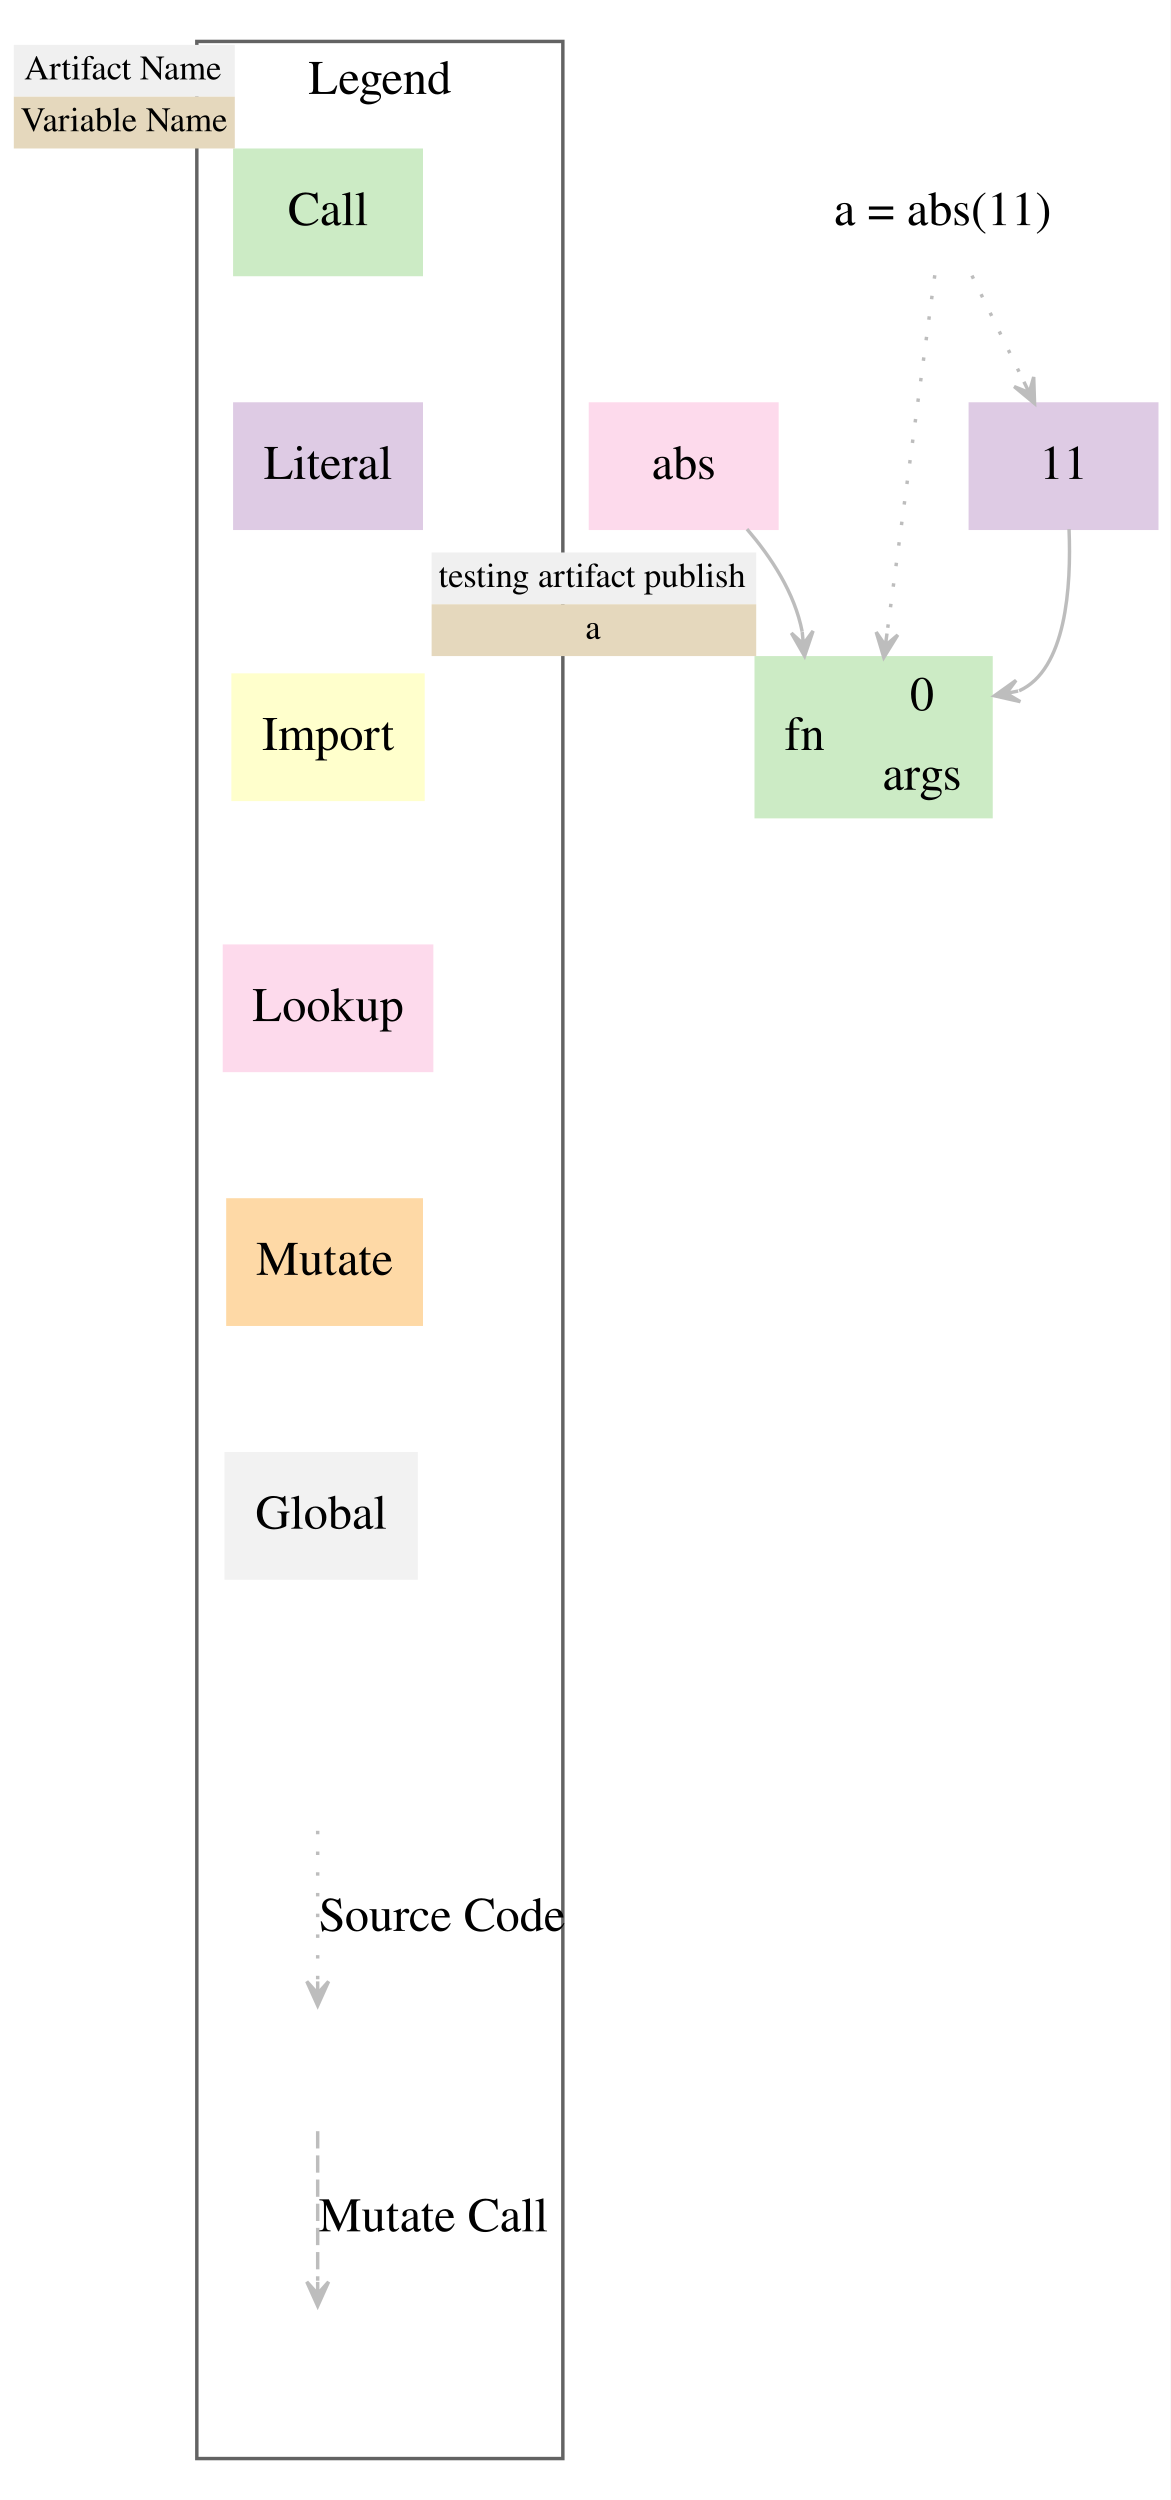
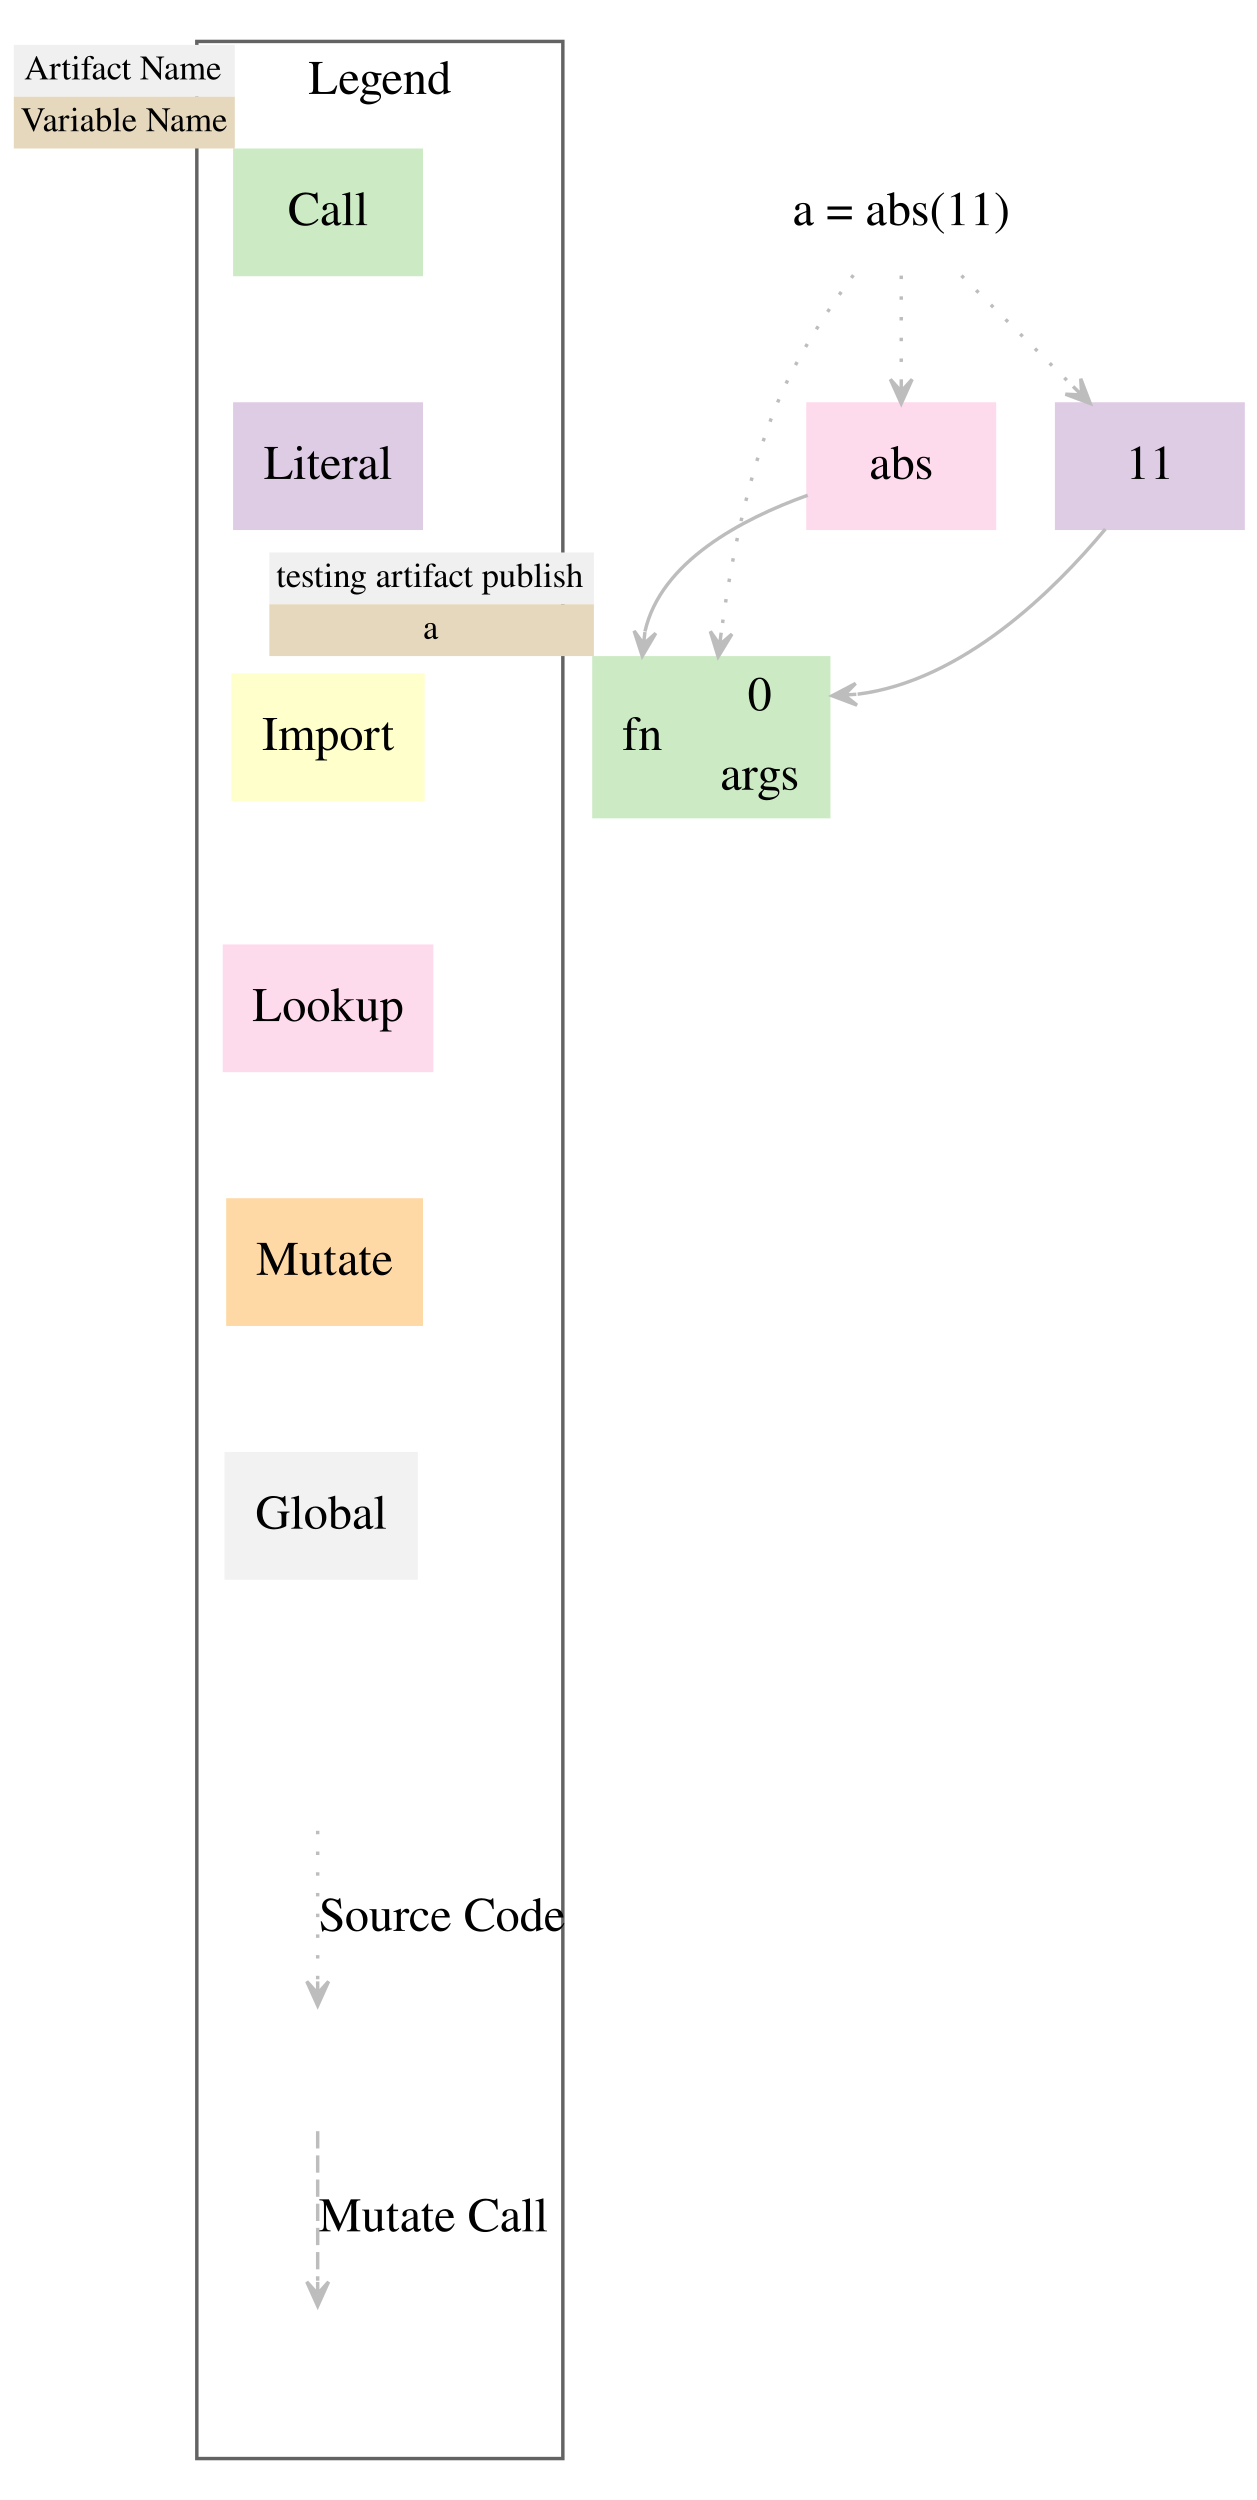
- <svg xmlns="http://www.w3.org/2000/svg" width="339pt" height="724pt" viewBox="0.00 0.00 339.00 724.00">
+ <svg xmlns="http://www.w3.org/2000/svg" width="364pt" height="724pt" viewBox="0.00 0.00 364.00 724.00">
  <g id="graph0" class="graph" transform="scale(1 1) rotate(0) translate(4 720)">
-     <polygon fill="white" stroke="transparent" points="-4,4 -4,-720 335,-720 335,4 -4,4" />
+     <polygon fill="white" stroke="transparent" points="-4,4 -4,-720 360,-720 360,4 -4,4" />
    <g id="clust1" class="cluster">
      <polygon fill="none" stroke="#636363" points="53,-8 53,-708 159,-708 159,-8 53,-8" />
      <text text-anchor="middle" x="106" y="-692.8" font-family="Times,serif" font-size="14.00">Legend</text>
    </g>
    <g id="node1" class="node">
      <polygon fill="#ccebc5" stroke="#ccebc5" points="64,-640.5 64,-676.5 118,-676.5 118,-640.5 64,-640.5" />
      <text text-anchor="middle" x="91" y="-654.8" font-family="Times,serif" font-size="14.00">Call</text>
      <polygon fill="#f0f0f0" stroke="transparent" points="0,-692 0,-707 64,-707 64,-692 0,-692" />
      <text text-anchor="start" x="3" y="-697" font-family="Times,serif" font-size="10.00">Artifact Name</text>
      <polygon fill="#e5d8bd" stroke="transparent" points="0,-677 0,-692 64,-692 64,-677 0,-677" />
      <text text-anchor="start" x="2" y="-682" font-family="Times,serif" font-size="10.00">Variable Name</text>
    </g>
    <g id="node2" class="node">
      <polygon fill="#decbe4" stroke="#decbe4" points="118,-603 64,-603 64,-567 118,-567 118,-603" />
      <text text-anchor="middle" x="91" y="-581.3" font-family="Times,serif" font-size="14.00">Literal</text>
    </g>
    <g id="node3" class="node">
      <polygon fill="#ffffcc" stroke="#ffffcc" points="118.5,-524.5 63.5,-524.5 63.5,-488.5 118.5,-488.5 118.5,-524.5" />
      <text text-anchor="middle" x="91" y="-502.8" font-family="Times,serif" font-size="14.00">Import</text>
    </g>
    <g id="node4" class="node">
      <polygon fill="#fddaec" stroke="#fddaec" points="121,-446 61,-446 61,-410 121,-410 121,-446" />
      <text text-anchor="middle" x="91" y="-424.3" font-family="Times,serif" font-size="14.00">Lookup</text>
    </g>
    <g id="node5" class="node">
      <polygon fill="#fed9a6" stroke="#fed9a6" points="62,-336.5 62,-372.5 118,-372.5 118,-336.5 62,-336.5" />
      <text text-anchor="middle" x="90" y="-350.8" font-family="Times,serif" font-size="14.00">Mutate</text>
    </g>
    <g id="node6" class="node">
      <polygon fill="#f2f2f2" stroke="#f2f2f2" points="116.5,-299 61.5,-299 61.5,-263 116.5,-263 116.5,-299" />
      <text text-anchor="middle" x="89" y="-277.3" font-family="Times,serif" font-size="14.00">Global</text>
    </g>
    <g id="edge7" class="edge">
      <path fill="none" stroke="#bdbdbd" stroke-dasharray="1,5" d="M88,-189.8C88,-177.36 88,-160.36 88,-146.5" />
      <polygon fill="#bdbdbd" stroke="#bdbdbd" points="88,-139.18 91.15,-146.18 88,-142.68 88,-146.18 88,-146.18 88,-146.18 88,-142.68 84.85,-146.18 88,-139.18 88,-139.18" />
      <text text-anchor="middle" x="124" y="-160.8" font-family="Times,serif" font-size="14.00">Source Code</text>
    </g>
    <g id="edge8" class="edge">
      <path fill="none" stroke="#bdbdbd" stroke-dasharray="5,2" d="M88,-102.8C88,-90.36 88,-73.36 88,-59.5" />
      <polygon fill="#bdbdbd" stroke="#bdbdbd" points="88,-52.18 91.15,-59.18 88,-55.68 88,-59.18 88,-59.18 88,-59.18 88,-55.68 84.85,-59.18 88,-52.18 88,-52.18" />
      <text text-anchor="middle" x="121.5" y="-73.8" font-family="Times,serif" font-size="14.00">Mutate Call</text>
    </g>
    <g id="node10" class="node">
-       <polygon fill="#decbe4" stroke="#decbe4" points="331,-603 277,-603 277,-567 331,-567 331,-603" />
-       <text text-anchor="middle" x="304" y="-581.3" font-family="Times,serif" font-size="14.00">11</text>
+       <polygon fill="#decbe4" stroke="#decbe4" points="356,-603 302,-603 302,-567 356,-567 356,-603" />
+       <text text-anchor="middle" x="329" y="-581.3" font-family="Times,serif" font-size="14.00">11</text>
    </g>
    <g id="node12" class="node">
-       <polygon fill="#ccebc5" stroke="#ccebc5" points="215,-483.5 215,-529.5 283,-529.5 283,-483.5 215,-483.5" />
-       <text text-anchor="middle" x="229" y="-502.8" font-family="Times,serif" font-size="14.00">fn</text>
-       <polyline fill="none" stroke="#ccebc5" points="243,-483.5 243,-529.5 " />
-       <text text-anchor="middle" x="263" y="-514.3" font-family="Times,serif" font-size="14.00">0</text>
-       <polyline fill="none" stroke="#ccebc5" points="243,-506.5 283,-506.5 " />
-       <text text-anchor="middle" x="263" y="-491.3" font-family="Times,serif" font-size="14.00">args</text>
-       <polygon fill="#f0f0f0" stroke="transparent" points="121,-545 121,-560 215,-560 215,-545 121,-545" />
-       <text text-anchor="start" x="123" y="-550" font-family="Times,serif" font-size="10.00">testing artifact publish</text>
-       <polygon fill="#e5d8bd" stroke="transparent" points="121,-530 121,-545 215,-545 215,-530 121,-530" />
-       <text text-anchor="start" x="165.5" y="-535" font-family="Times,serif" font-size="10.00">a</text>
+       <polygon fill="#ccebc5" stroke="#ccebc5" points="168,-483.5 168,-529.5 236,-529.5 236,-483.5 168,-483.5" />
+       <text text-anchor="middle" x="182" y="-502.8" font-family="Times,serif" font-size="14.00">fn</text>
+       <polyline fill="none" stroke="#ccebc5" points="196,-483.5 196,-529.5 " />
+       <text text-anchor="middle" x="216" y="-514.3" font-family="Times,serif" font-size="14.00">0</text>
+       <polyline fill="none" stroke="#ccebc5" points="196,-506.5 236,-506.5 " />
+       <text text-anchor="middle" x="216" y="-491.3" font-family="Times,serif" font-size="14.00">args</text>
+       <polygon fill="#f0f0f0" stroke="transparent" points="74,-545 74,-560 168,-560 168,-545 74,-545" />
+       <text text-anchor="start" x="76" y="-550" font-family="Times,serif" font-size="10.00">testing artifact publish</text>
+       <polygon fill="#e5d8bd" stroke="transparent" points="74,-530 74,-545 168,-545 168,-530 74,-530" />
+       <text text-anchor="start" x="118.5" y="-535" font-family="Times,serif" font-size="10.00">a</text>
    </g>
    <g id="edge10" class="edge">
-       <path fill="none" stroke="#bdbdbd" d="M305.59,-566.79C306.29,-549.96 304.74,-526.01 291.13,-519.94" />
-       <polygon fill="#bdbdbd" stroke="#bdbdbd" points="284,-518.5 291.48,-516.8 287.43,-519.19 290.86,-519.88 290.86,-519.88 290.86,-519.88 287.43,-519.19 290.24,-522.97 284,-518.5 284,-518.5" />
+       <path fill="none" stroke="#bdbdbd" d="M316.11,-566.79C301.16,-548.82 274.66,-522.74 244.36,-518.96" />
+       <polygon fill="#bdbdbd" stroke="#bdbdbd" points="237,-518.5 244.18,-515.79 240.49,-518.72 243.99,-518.94 243.99,-518.94 243.99,-518.94 240.49,-518.72 243.79,-522.08 237,-518.5 237,-518.5" />
    </g>
    <g id="node11" class="node">
-       <polygon fill="#fddaec" stroke="#fddaec" points="221,-603 167,-603 167,-567 221,-567 221,-603" />
-       <text text-anchor="middle" x="194" y="-581.3" font-family="Times,serif" font-size="14.00">abs</text>
+       <polygon fill="#fddaec" stroke="#fddaec" points="284,-603 230,-603 230,-567 284,-567 284,-603" />
+       <text text-anchor="middle" x="257" y="-581.3" font-family="Times,serif" font-size="14.00">abs</text>
    </g>
    <g id="edge9" class="edge">
-       <path fill="none" stroke="#bdbdbd" d="M212.32,-566.78C219.33,-558.64 226.17,-548.26 228.31,-537.06" />
-       <polygon fill="#bdbdbd" stroke="#bdbdbd" points="229,-530 231.46,-537.27 228.66,-533.48 228.32,-536.97 228.32,-536.97 228.32,-536.97 228.66,-533.48 225.19,-536.66 229,-530 229,-530" />
+       <path fill="none" stroke="#bdbdbd" d="M229.92,-576.58C210.62,-569.64 187.32,-557.26 182.79,-537.13" />
+       <polygon fill="#bdbdbd" stroke="#bdbdbd" points="182,-530 185.9,-536.61 182.38,-533.48 182.77,-536.96 182.77,-536.96 182.77,-536.96 182.38,-533.48 179.64,-537.3 182,-530 182,-530" />
    </g>
    <g id="node13" class="node">
-       <text text-anchor="middle" x="269" y="-654.8" font-family="Times,serif" font-size="14.00">a = abs(11)</text>
+       <text text-anchor="middle" x="257" y="-654.8" font-family="Times,serif" font-size="14.00">a = abs(11)</text>
    </g>
    <g id="edge11" class="edge">
-       <path fill="none" stroke="#bdbdbd" stroke-dasharray="1,5" d="M277.47,-640.19C281.99,-630.97 287.6,-619.49 292.51,-609.48" />
-       <polygon fill="#bdbdbd" stroke="#bdbdbd" points="295.61,-603.15 295.36,-610.82 294.07,-606.29 292.53,-609.44 292.53,-609.44 292.53,-609.44 294.07,-606.29 289.7,-608.05 295.61,-603.15 295.61,-603.15" />
+       <path fill="none" stroke="#bdbdbd" stroke-dasharray="1,5" d="M274.43,-640.19C284.07,-630.62 296.16,-618.62 306.5,-608.34" />
+       <polygon fill="#bdbdbd" stroke="#bdbdbd" points="311.73,-603.15 308.98,-610.32 309.25,-605.62 306.76,-608.08 306.76,-608.08 306.76,-608.08 309.25,-605.62 304.54,-605.85 311.73,-603.15 311.73,-603.15" />
    </g>
    <g id="edge12" class="edge">
-       <path fill="none" stroke="#bdbdbd" stroke-dasharray="1,5" d="M266.71,-640.29C263.33,-615 257,-567.46 252.89,-536.66" />
-       <polygon fill="#bdbdbd" stroke="#bdbdbd" points="251.95,-529.6 255.99,-536.12 252.41,-533.06 252.87,-536.53 252.87,-536.53 252.87,-536.53 252.41,-533.06 249.75,-536.95 251.95,-529.6 251.95,-529.6" />
+       <path fill="none" stroke="#bdbdbd" stroke-dasharray="1,5" d="M257,-640.19C257,-631.23 257,-620.15 257,-610.34" />
+       <polygon fill="#bdbdbd" stroke="#bdbdbd" points="257,-603.15 260.15,-610.15 257,-606.65 257,-610.15 257,-610.15 257,-610.15 257,-606.65 253.85,-610.15 257,-603.15 257,-603.15" />
+     </g>
+     <g id="edge13" class="edge">
+       <path fill="none" stroke="#bdbdbd" stroke-dasharray="1,5" d="M243.14,-640.32C235.52,-630.05 226.52,-616.42 221,-603 212.28,-581.79 207.47,-556.24 204.87,-536.9" />
+       <polygon fill="#bdbdbd" stroke="#bdbdbd" points="203.98,-529.82 207.97,-536.37 204.41,-533.29 204.85,-536.77 204.85,-536.77 204.85,-536.77 204.41,-533.29 201.72,-537.16 203.98,-529.82 203.98,-529.82" />
    </g>
  </g>
</svg>
